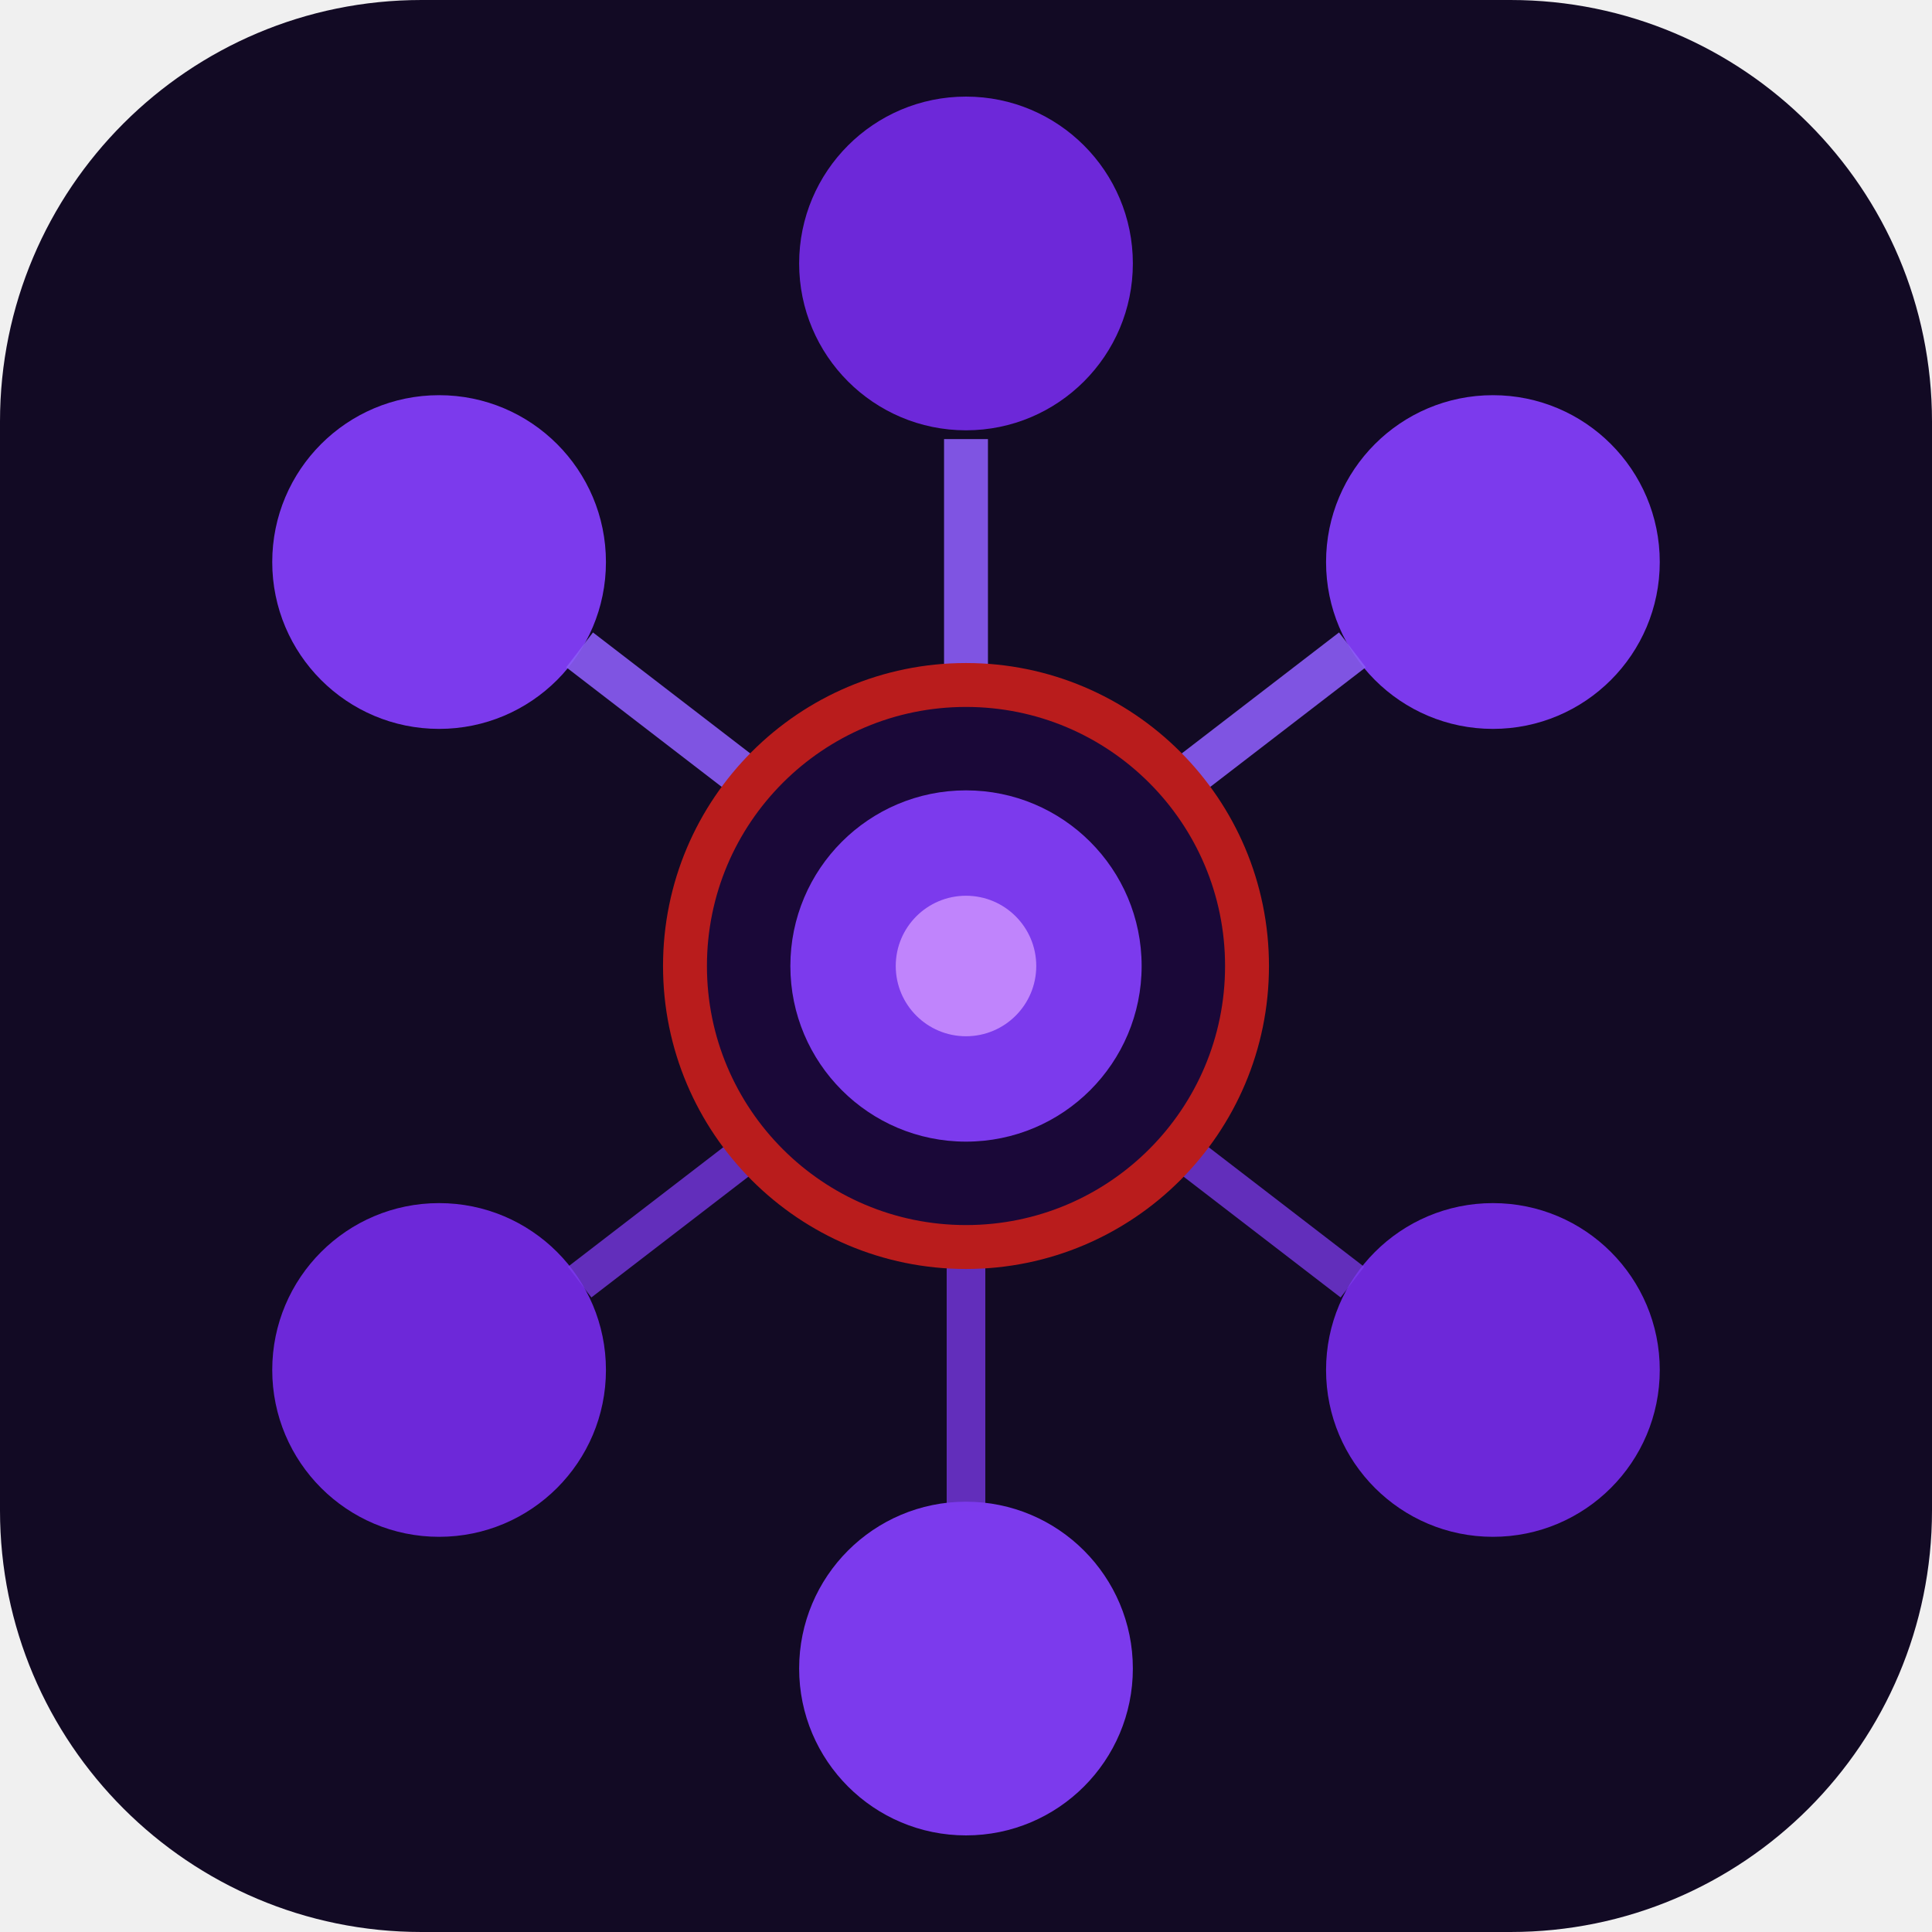
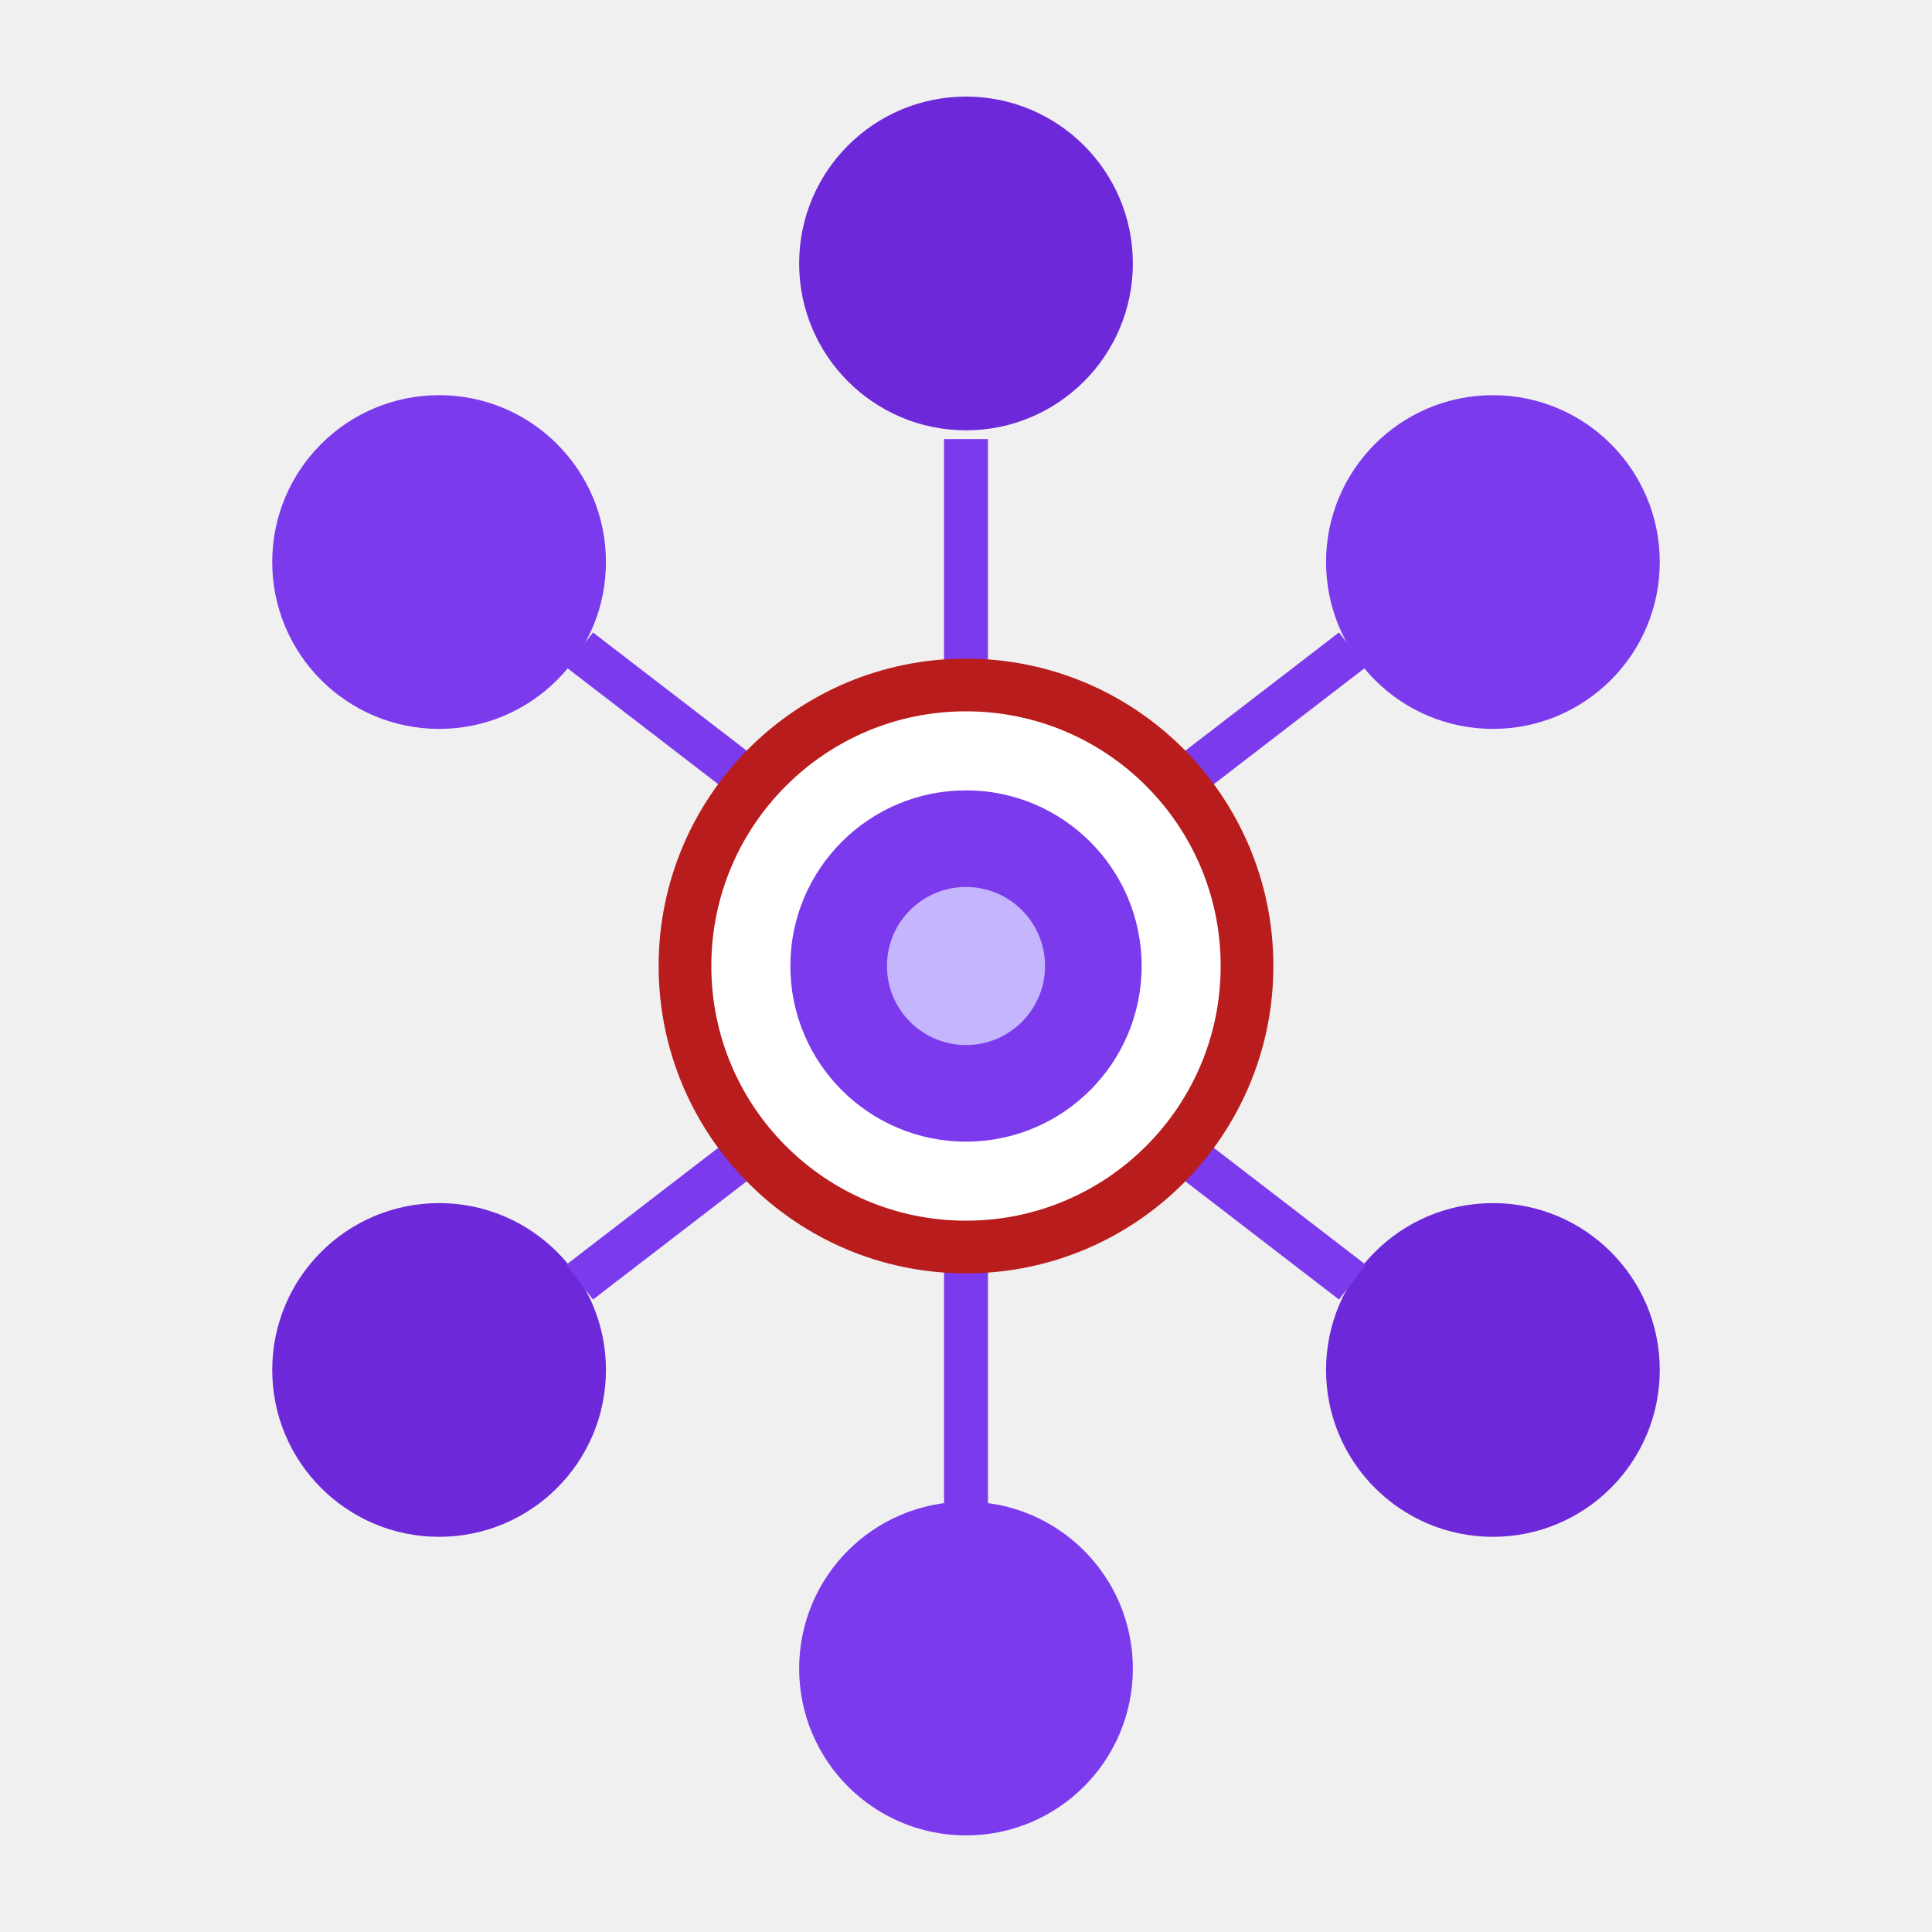
<svg xmlns="http://www.w3.org/2000/svg" width="1024" height="1024" viewBox="0 0 110 110">
-   <rect width="110" height="110" rx="24" fill="#120a24" />
  <circle cx="55" cy="15" r="9.5" fill="#6d28d9" />
  <circle cx="85" cy="32" r="9.5" fill="#7c3aed" />
  <circle cx="85" cy="78" r="9.5" fill="#6d28d9" />
  <circle cx="55" cy="95" r="9.5" fill="#7c3aed" />
  <circle cx="25" cy="78" r="9.5" fill="#6d28d9" />
  <circle cx="25" cy="32" r="9.5" fill="#7c3aed" />
-   <line x1="55" y1="42" x2="55" y2="25" stroke="#8b5cf6" stroke-width="2.5" opacity="0.9" />
-   <line x1="64" y1="47" x2="77" y2="37" stroke="#8b5cf6" stroke-width="2.5" opacity="0.9" />
-   <line x1="64" y1="63" x2="77" y2="73" stroke="#7c3aed" stroke-width="2.2" opacity="0.75" />
-   <line x1="55" y1="68" x2="55" y2="86" stroke="#7c3aed" stroke-width="2.2" opacity="0.75" />
-   <line x1="46" y1="63" x2="33" y2="73" stroke="#7c3aed" stroke-width="2.2" opacity="0.75" />
-   <line x1="46" y1="47" x2="33" y2="37" stroke="#8b5cf6" stroke-width="2.5" opacity="0.9" />
-   <circle cx="55" cy="55" r="16" fill="#1a0838" />
+   <line x1="55" y1="42" x2="55" y2="25" stroke="#7c3aed" stroke-width="2.5" />
+   <line x1="64" y1="47" x2="77" y2="37" stroke="#7c3aed" stroke-width="2.5" />
+   <line x1="64" y1="63" x2="77" y2="73" stroke="#7c3aed" stroke-width="2.5" />
+   <line x1="55" y1="68" x2="55" y2="86" stroke="#7c3aed" stroke-width="2.5" />
+   <line x1="46" y1="63" x2="33" y2="73" stroke="#7c3aed" stroke-width="2.5" />
+   <line x1="46" y1="47" x2="33" y2="37" stroke="#7c3aed" stroke-width="2.5" />
+   <circle cx="55" cy="55" r="16" fill="#ffffff" />
+   <circle cx="55" cy="55" r="16" fill="none" stroke="#b91c1c" stroke-width="3" />
  <circle cx="55" cy="55" r="10" fill="#7c3aed" />
-   <circle cx="55" cy="55" r="16" fill="none" stroke="#b91c1c" stroke-width="2.5" />
-   <circle cx="55" cy="55" r="4" fill="#c084fc" />
+   <circle cx="55" cy="55" r="4.5" fill="#c4b5fd" />
</svg>
